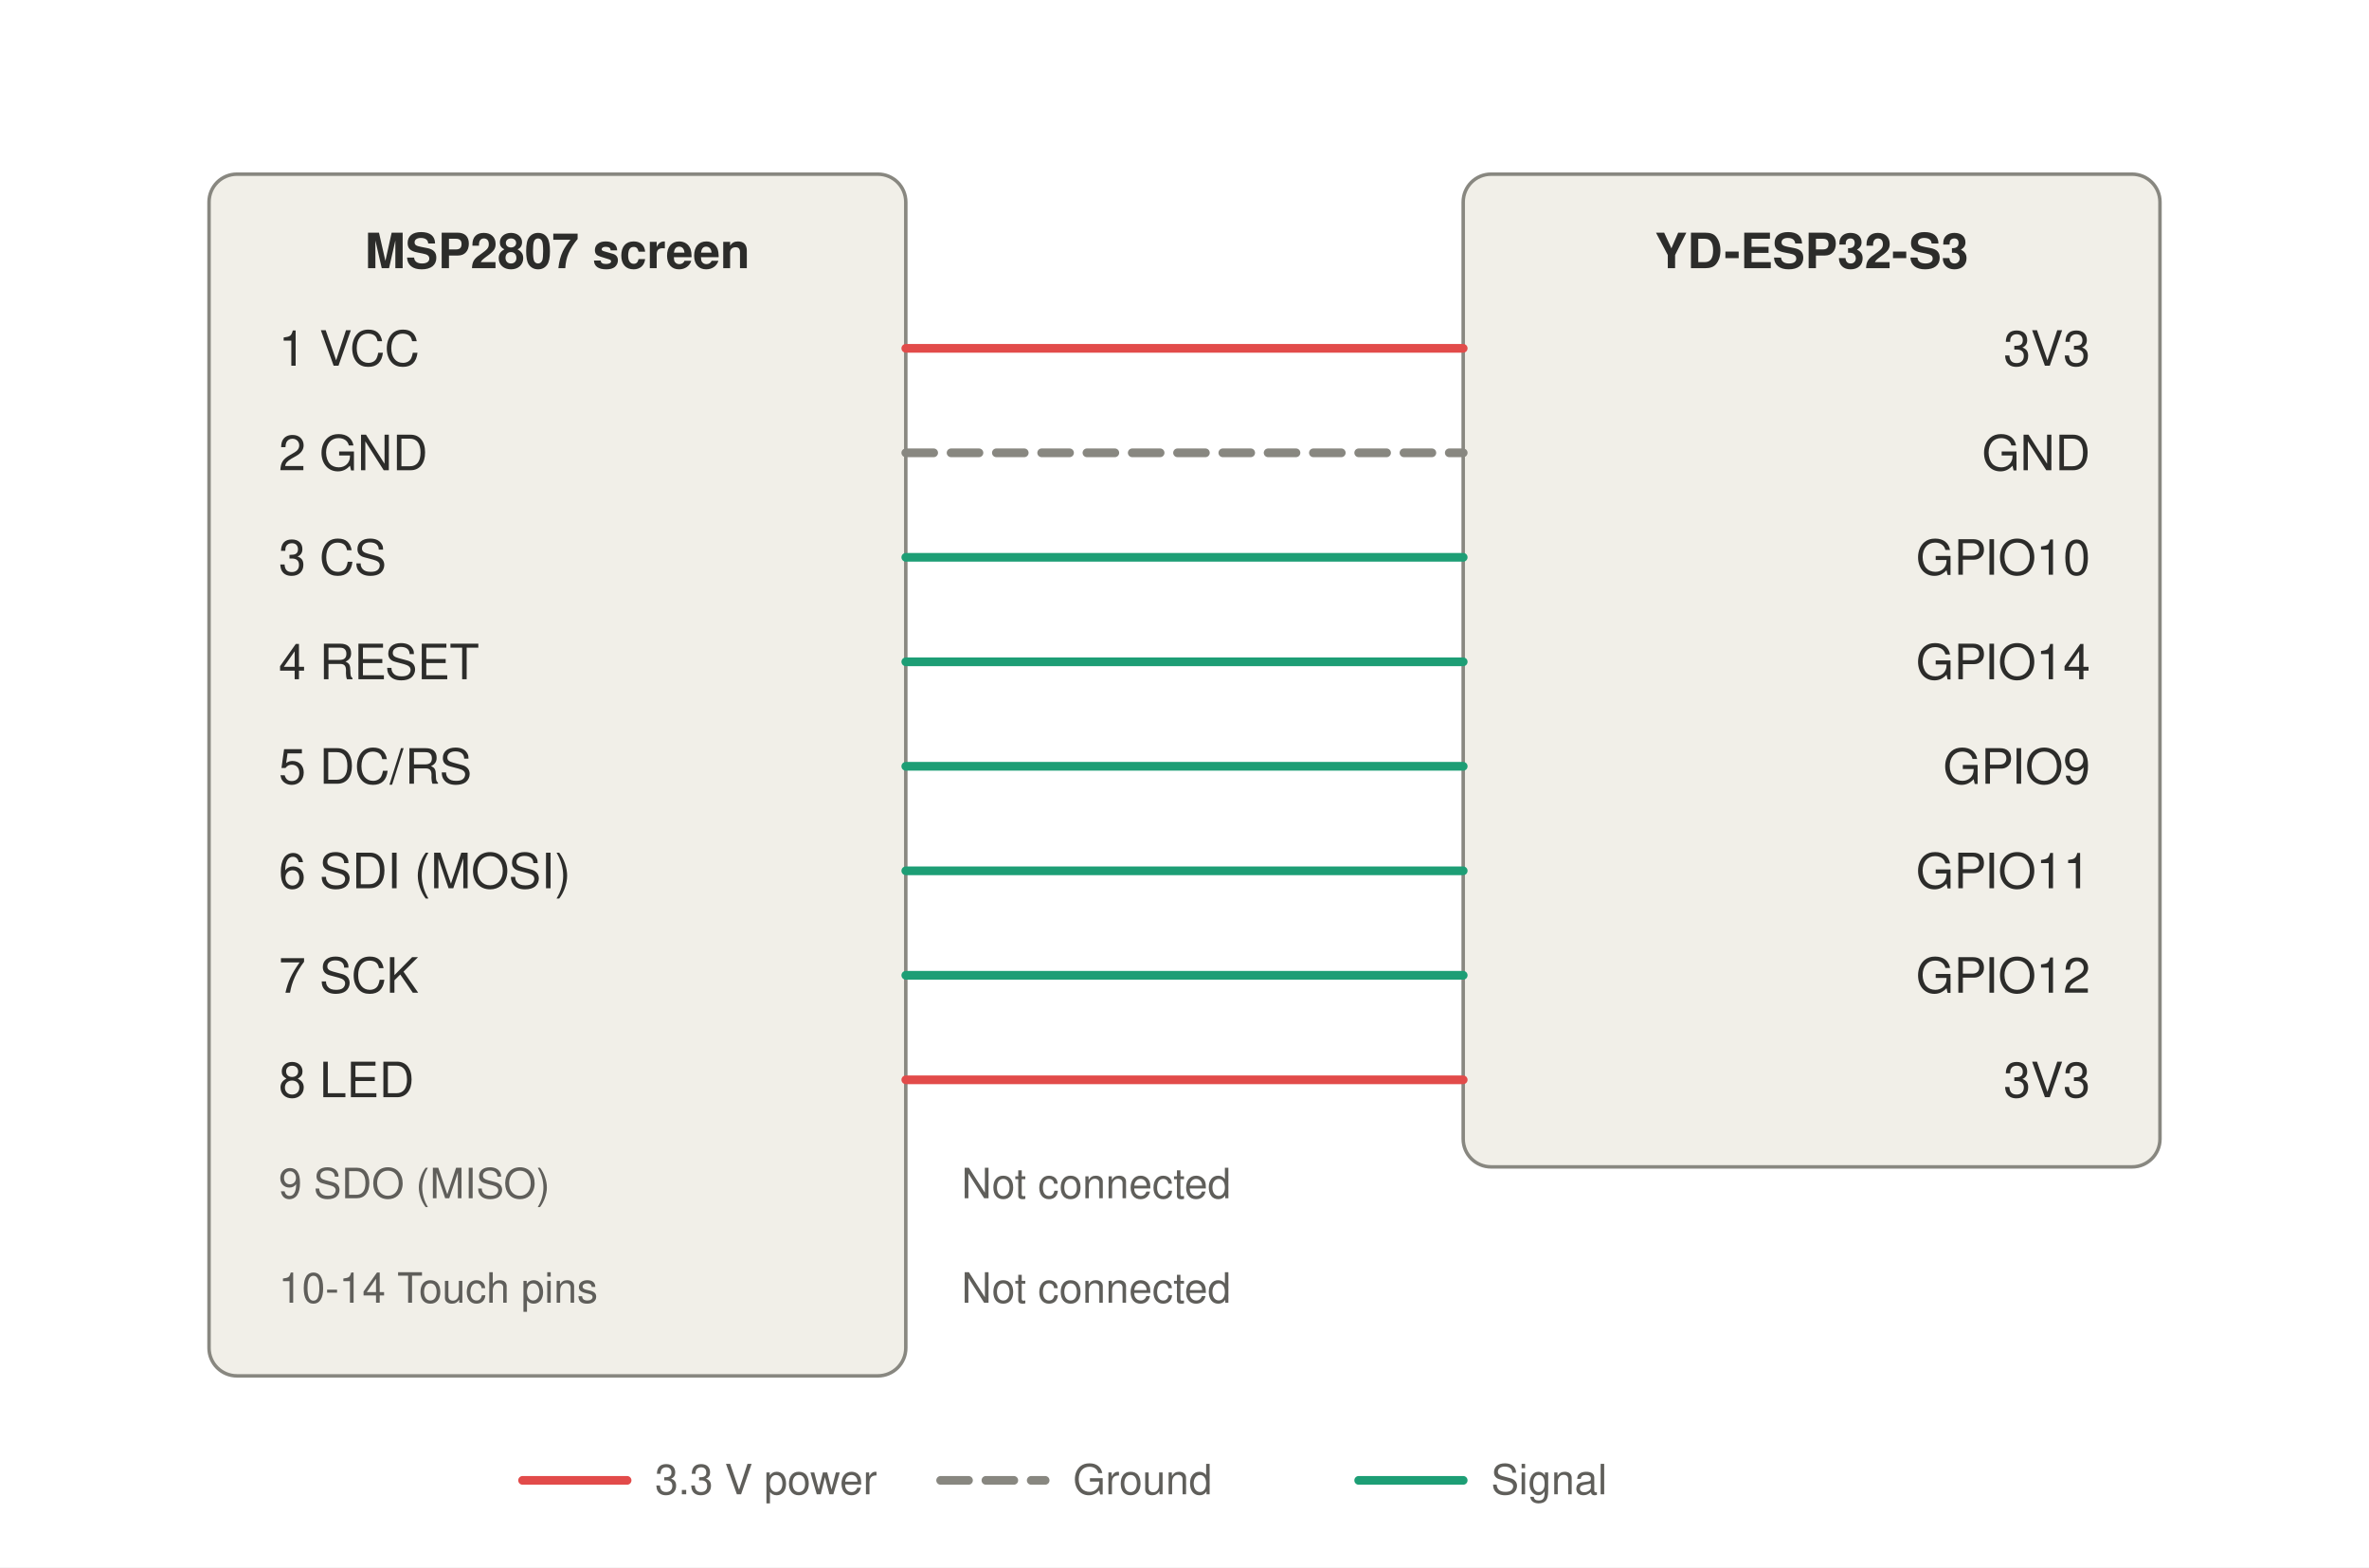
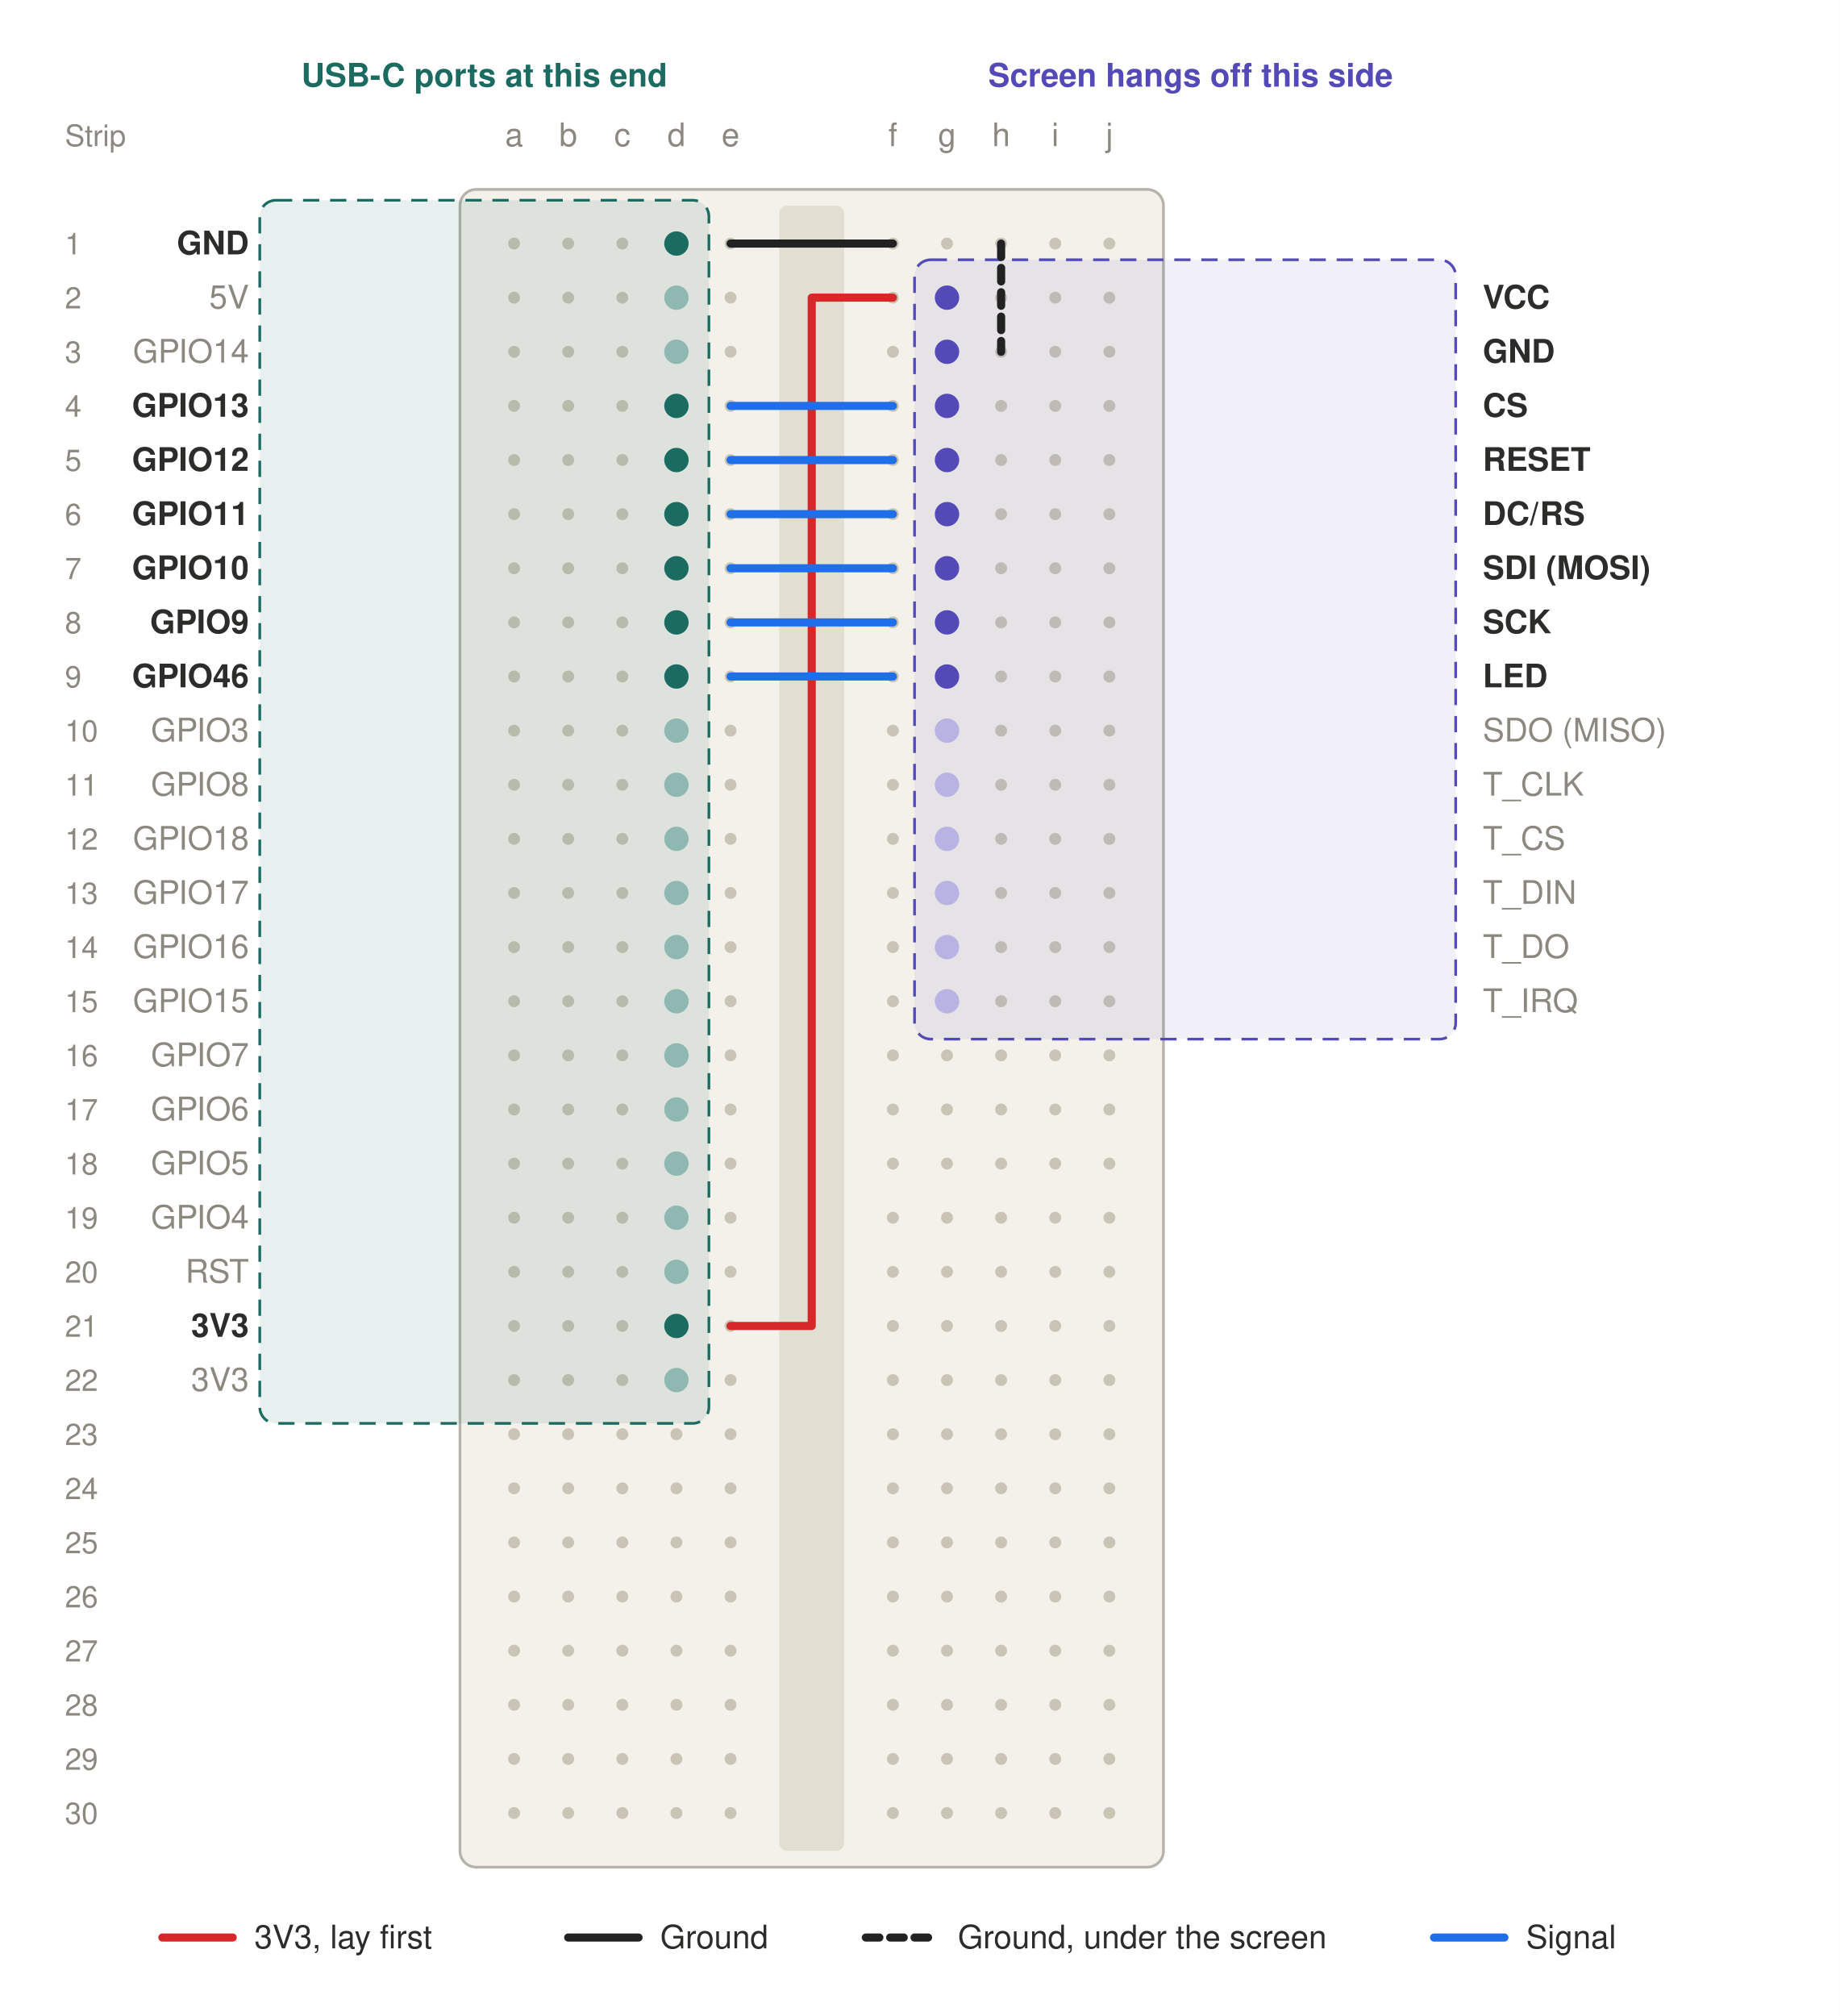
- <svg xmlns="http://www.w3.org/2000/svg" width="680" height="450" viewBox="0 0 680 450" role="img" font-family="Helvetica, Arial, sans-serif" font-size="14" fill="#2C2C2A">
-   <rect width="680" height="450" fill="#FFFFFF" />
-   <rect x="60" y="50" width="200" height="345" rx="8" fill="#F1EFE8" stroke="#888780" />
-   <rect x="420" y="50" width="200" height="285" rx="8" fill="#F1EFE8" stroke="#888780" />
-   <text x="160" y="77" text-anchor="middle" font-weight="bold">MSP2807 screen</text>
-   <text x="520" y="77" text-anchor="middle" font-weight="bold">YD-ESP32-S3</text>
-   <g stroke-width="2.5" stroke-linecap="round">
-     <line x1="260" y1="100" x2="420" y2="100" stroke="#E24B4A" />
-     <line x1="260" y1="130" x2="420" y2="130" stroke="#888780" stroke-dasharray="8 5" />
-     <line x1="260" y1="160" x2="420" y2="160" stroke="#1D9E75" />
-     <line x1="260" y1="190" x2="420" y2="190" stroke="#1D9E75" />
-     <line x1="260" y1="220" x2="420" y2="220" stroke="#1D9E75" />
-     <line x1="260" y1="250" x2="420" y2="250" stroke="#1D9E75" />
-     <line x1="260" y1="280" x2="420" y2="280" stroke="#1D9E75" />
-     <line x1="260" y1="310" x2="420" y2="310" stroke="#E24B4A" />
-   </g>
-   <g>
-     <text x="80" y="105">1  VCC</text>
-     <text x="80" y="135">2  GND</text>
-     <text x="80" y="165">3  CS</text>
-     <text x="80" y="195">4  RESET</text>
-     <text x="80" y="225">5  DC/RS</text>
-     <text x="80" y="255">6  SDI (MOSI)</text>
-     <text x="80" y="285">7  SCK</text>
-     <text x="80" y="315">8  LED</text>
-   </g>
-   <g font-size="12" fill="#5F5E5A">
-     <text x="80" y="344">9  SDO (MISO)</text>
-     <text x="80" y="374">10-14  Touch pins</text>
-     <text x="276" y="344">Not connected</text>
-     <text x="276" y="374">Not connected</text>
-   </g>
-   <g text-anchor="end">
-     <text x="600" y="105">3V3</text>
-     <text x="600" y="135">GND</text>
-     <text x="600" y="165">GPIO10</text>
-     <text x="600" y="195">GPIO14</text>
-     <text x="600" y="225">GPIO9</text>
-     <text x="600" y="255">GPIO11</text>
-     <text x="600" y="285">GPIO12</text>
-     <text x="600" y="315">3V3</text>
-   </g>
-   <g stroke-width="2.5" stroke-linecap="round">
-     <line x1="150" y1="425" x2="180" y2="425" stroke="#E24B4A" />
-     <line x1="270" y1="425" x2="300" y2="425" stroke="#888780" stroke-dasharray="8 5" />
-     <line x1="390" y1="425" x2="420" y2="425" stroke="#1D9E75" />
-   </g>
-   <g font-size="12" fill="#5F5E5A">
-     <text x="188" y="429">3.3 V power</text>
-     <text x="308" y="429">Ground</text>
-     <text x="428" y="429">Signal</text>
-   </g>
+ <svg xmlns="http://www.w3.org/2000/svg" width="680" height="745" viewBox="0 0 680 745" role="img" font-family="Helvetica, Arial, sans-serif">
+   <rect width="680" height="745" fill="#FFFFFF" />
+   <rect x="170" y="70" width="260" height="620" rx="6" fill="#F3F1EA" stroke="#B4B2A9" />
+   <rect x="288" y="76" width="24" height="608" rx="3" fill="#E2DED2" />
+   <text x="190" y="54" font-size="12" text-anchor="middle" fill="#8A887F" font-weight="normal">a</text>
+   <circle cx="190" cy="90" r="2.2" fill="#C9C4B5" />
+   <circle cx="190" cy="110" r="2.2" fill="#C9C4B5" />
+   <circle cx="190" cy="130" r="2.2" fill="#C9C4B5" />
+   <circle cx="190" cy="150" r="2.2" fill="#C9C4B5" />
+   <circle cx="190" cy="170" r="2.2" fill="#C9C4B5" />
+   <circle cx="190" cy="190" r="2.2" fill="#C9C4B5" />
+   <circle cx="190" cy="210" r="2.2" fill="#C9C4B5" />
+   <circle cx="190" cy="230" r="2.2" fill="#C9C4B5" />
+   <circle cx="190" cy="250" r="2.2" fill="#C9C4B5" />
+   <circle cx="190" cy="270" r="2.2" fill="#C9C4B5" />
+   <circle cx="190" cy="290" r="2.2" fill="#C9C4B5" />
+   <circle cx="190" cy="310" r="2.2" fill="#C9C4B5" />
+   <circle cx="190" cy="330" r="2.2" fill="#C9C4B5" />
+   <circle cx="190" cy="350" r="2.2" fill="#C9C4B5" />
+   <circle cx="190" cy="370" r="2.2" fill="#C9C4B5" />
+   <circle cx="190" cy="390" r="2.2" fill="#C9C4B5" />
+   <circle cx="190" cy="410" r="2.2" fill="#C9C4B5" />
+   <circle cx="190" cy="430" r="2.2" fill="#C9C4B5" />
+   <circle cx="190" cy="450" r="2.2" fill="#C9C4B5" />
+   <circle cx="190" cy="470" r="2.2" fill="#C9C4B5" />
+   <circle cx="190" cy="490" r="2.2" fill="#C9C4B5" />
+   <circle cx="190" cy="510" r="2.2" fill="#C9C4B5" />
+   <circle cx="190" cy="530" r="2.2" fill="#C9C4B5" />
+   <circle cx="190" cy="550" r="2.2" fill="#C9C4B5" />
+   <circle cx="190" cy="570" r="2.2" fill="#C9C4B5" />
+   <circle cx="190" cy="590" r="2.2" fill="#C9C4B5" />
+   <circle cx="190" cy="610" r="2.2" fill="#C9C4B5" />
+   <circle cx="190" cy="630" r="2.2" fill="#C9C4B5" />
+   <circle cx="190" cy="650" r="2.2" fill="#C9C4B5" />
+   <circle cx="190" cy="670" r="2.2" fill="#C9C4B5" />
+   <text x="210" y="54" font-size="12" text-anchor="middle" fill="#8A887F" font-weight="normal">b</text>
+   <circle cx="210" cy="90" r="2.2" fill="#C9C4B5" />
+   <circle cx="210" cy="110" r="2.2" fill="#C9C4B5" />
+   <circle cx="210" cy="130" r="2.2" fill="#C9C4B5" />
+   <circle cx="210" cy="150" r="2.2" fill="#C9C4B5" />
+   <circle cx="210" cy="170" r="2.2" fill="#C9C4B5" />
+   <circle cx="210" cy="190" r="2.2" fill="#C9C4B5" />
+   <circle cx="210" cy="210" r="2.2" fill="#C9C4B5" />
+   <circle cx="210" cy="230" r="2.2" fill="#C9C4B5" />
+   <circle cx="210" cy="250" r="2.2" fill="#C9C4B5" />
+   <circle cx="210" cy="270" r="2.2" fill="#C9C4B5" />
+   <circle cx="210" cy="290" r="2.2" fill="#C9C4B5" />
+   <circle cx="210" cy="310" r="2.2" fill="#C9C4B5" />
+   <circle cx="210" cy="330" r="2.2" fill="#C9C4B5" />
+   <circle cx="210" cy="350" r="2.2" fill="#C9C4B5" />
+   <circle cx="210" cy="370" r="2.2" fill="#C9C4B5" />
+   <circle cx="210" cy="390" r="2.2" fill="#C9C4B5" />
+   <circle cx="210" cy="410" r="2.2" fill="#C9C4B5" />
+   <circle cx="210" cy="430" r="2.2" fill="#C9C4B5" />
+   <circle cx="210" cy="450" r="2.2" fill="#C9C4B5" />
+   <circle cx="210" cy="470" r="2.2" fill="#C9C4B5" />
+   <circle cx="210" cy="490" r="2.2" fill="#C9C4B5" />
+   <circle cx="210" cy="510" r="2.2" fill="#C9C4B5" />
+   <circle cx="210" cy="530" r="2.2" fill="#C9C4B5" />
+   <circle cx="210" cy="550" r="2.2" fill="#C9C4B5" />
+   <circle cx="210" cy="570" r="2.2" fill="#C9C4B5" />
+   <circle cx="210" cy="590" r="2.2" fill="#C9C4B5" />
+   <circle cx="210" cy="610" r="2.2" fill="#C9C4B5" />
+   <circle cx="210" cy="630" r="2.2" fill="#C9C4B5" />
+   <circle cx="210" cy="650" r="2.2" fill="#C9C4B5" />
+   <circle cx="210" cy="670" r="2.2" fill="#C9C4B5" />
+   <text x="230" y="54" font-size="12" text-anchor="middle" fill="#8A887F" font-weight="normal">c</text>
+   <circle cx="230" cy="90" r="2.2" fill="#C9C4B5" />
+   <circle cx="230" cy="110" r="2.2" fill="#C9C4B5" />
+   <circle cx="230" cy="130" r="2.2" fill="#C9C4B5" />
+   <circle cx="230" cy="150" r="2.2" fill="#C9C4B5" />
+   <circle cx="230" cy="170" r="2.2" fill="#C9C4B5" />
+   <circle cx="230" cy="190" r="2.2" fill="#C9C4B5" />
+   <circle cx="230" cy="210" r="2.2" fill="#C9C4B5" />
+   <circle cx="230" cy="230" r="2.2" fill="#C9C4B5" />
+   <circle cx="230" cy="250" r="2.2" fill="#C9C4B5" />
+   <circle cx="230" cy="270" r="2.2" fill="#C9C4B5" />
+   <circle cx="230" cy="290" r="2.2" fill="#C9C4B5" />
+   <circle cx="230" cy="310" r="2.2" fill="#C9C4B5" />
+   <circle cx="230" cy="330" r="2.2" fill="#C9C4B5" />
+   <circle cx="230" cy="350" r="2.2" fill="#C9C4B5" />
+   <circle cx="230" cy="370" r="2.2" fill="#C9C4B5" />
+   <circle cx="230" cy="390" r="2.2" fill="#C9C4B5" />
+   <circle cx="230" cy="410" r="2.2" fill="#C9C4B5" />
+   <circle cx="230" cy="430" r="2.2" fill="#C9C4B5" />
+   <circle cx="230" cy="450" r="2.2" fill="#C9C4B5" />
+   <circle cx="230" cy="470" r="2.2" fill="#C9C4B5" />
+   <circle cx="230" cy="490" r="2.2" fill="#C9C4B5" />
+   <circle cx="230" cy="510" r="2.2" fill="#C9C4B5" />
+   <circle cx="230" cy="530" r="2.2" fill="#C9C4B5" />
+   <circle cx="230" cy="550" r="2.2" fill="#C9C4B5" />
+   <circle cx="230" cy="570" r="2.2" fill="#C9C4B5" />
+   <circle cx="230" cy="590" r="2.2" fill="#C9C4B5" />
+   <circle cx="230" cy="610" r="2.2" fill="#C9C4B5" />
+   <circle cx="230" cy="630" r="2.2" fill="#C9C4B5" />
+   <circle cx="230" cy="650" r="2.2" fill="#C9C4B5" />
+   <circle cx="230" cy="670" r="2.2" fill="#C9C4B5" />
+   <text x="250" y="54" font-size="12" text-anchor="middle" fill="#8A887F" font-weight="normal">d</text>
+   <circle cx="250" cy="90" r="2.2" fill="#C9C4B5" />
+   <circle cx="250" cy="110" r="2.2" fill="#C9C4B5" />
+   <circle cx="250" cy="130" r="2.2" fill="#C9C4B5" />
+   <circle cx="250" cy="150" r="2.2" fill="#C9C4B5" />
+   <circle cx="250" cy="170" r="2.2" fill="#C9C4B5" />
+   <circle cx="250" cy="190" r="2.2" fill="#C9C4B5" />
+   <circle cx="250" cy="210" r="2.2" fill="#C9C4B5" />
+   <circle cx="250" cy="230" r="2.2" fill="#C9C4B5" />
+   <circle cx="250" cy="250" r="2.2" fill="#C9C4B5" />
+   <circle cx="250" cy="270" r="2.2" fill="#C9C4B5" />
+   <circle cx="250" cy="290" r="2.2" fill="#C9C4B5" />
+   <circle cx="250" cy="310" r="2.2" fill="#C9C4B5" />
+   <circle cx="250" cy="330" r="2.2" fill="#C9C4B5" />
+   <circle cx="250" cy="350" r="2.2" fill="#C9C4B5" />
+   <circle cx="250" cy="370" r="2.2" fill="#C9C4B5" />
+   <circle cx="250" cy="390" r="2.2" fill="#C9C4B5" />
+   <circle cx="250" cy="410" r="2.2" fill="#C9C4B5" />
+   <circle cx="250" cy="430" r="2.2" fill="#C9C4B5" />
+   <circle cx="250" cy="450" r="2.2" fill="#C9C4B5" />
+   <circle cx="250" cy="470" r="2.2" fill="#C9C4B5" />
+   <circle cx="250" cy="490" r="2.2" fill="#C9C4B5" />
+   <circle cx="250" cy="510" r="2.2" fill="#C9C4B5" />
+   <circle cx="250" cy="530" r="2.2" fill="#C9C4B5" />
+   <circle cx="250" cy="550" r="2.2" fill="#C9C4B5" />
+   <circle cx="250" cy="570" r="2.2" fill="#C9C4B5" />
+   <circle cx="250" cy="590" r="2.2" fill="#C9C4B5" />
+   <circle cx="250" cy="610" r="2.2" fill="#C9C4B5" />
+   <circle cx="250" cy="630" r="2.2" fill="#C9C4B5" />
+   <circle cx="250" cy="650" r="2.2" fill="#C9C4B5" />
+   <circle cx="250" cy="670" r="2.2" fill="#C9C4B5" />
+   <text x="270" y="54" font-size="12" text-anchor="middle" fill="#8A887F" font-weight="normal">e</text>
+   <circle cx="270" cy="90" r="2.2" fill="#C9C4B5" />
+   <circle cx="270" cy="110" r="2.2" fill="#C9C4B5" />
+   <circle cx="270" cy="130" r="2.2" fill="#C9C4B5" />
+   <circle cx="270" cy="150" r="2.2" fill="#C9C4B5" />
+   <circle cx="270" cy="170" r="2.2" fill="#C9C4B5" />
+   <circle cx="270" cy="190" r="2.2" fill="#C9C4B5" />
+   <circle cx="270" cy="210" r="2.2" fill="#C9C4B5" />
+   <circle cx="270" cy="230" r="2.2" fill="#C9C4B5" />
+   <circle cx="270" cy="250" r="2.2" fill="#C9C4B5" />
+   <circle cx="270" cy="270" r="2.2" fill="#C9C4B5" />
+   <circle cx="270" cy="290" r="2.2" fill="#C9C4B5" />
+   <circle cx="270" cy="310" r="2.2" fill="#C9C4B5" />
+   <circle cx="270" cy="330" r="2.2" fill="#C9C4B5" />
+   <circle cx="270" cy="350" r="2.2" fill="#C9C4B5" />
+   <circle cx="270" cy="370" r="2.2" fill="#C9C4B5" />
+   <circle cx="270" cy="390" r="2.2" fill="#C9C4B5" />
+   <circle cx="270" cy="410" r="2.2" fill="#C9C4B5" />
+   <circle cx="270" cy="430" r="2.2" fill="#C9C4B5" />
+   <circle cx="270" cy="450" r="2.2" fill="#C9C4B5" />
+   <circle cx="270" cy="470" r="2.2" fill="#C9C4B5" />
+   <circle cx="270" cy="490" r="2.2" fill="#C9C4B5" />
+   <circle cx="270" cy="510" r="2.2" fill="#C9C4B5" />
+   <circle cx="270" cy="530" r="2.2" fill="#C9C4B5" />
+   <circle cx="270" cy="550" r="2.2" fill="#C9C4B5" />
+   <circle cx="270" cy="570" r="2.2" fill="#C9C4B5" />
+   <circle cx="270" cy="590" r="2.2" fill="#C9C4B5" />
+   <circle cx="270" cy="610" r="2.2" fill="#C9C4B5" />
+   <circle cx="270" cy="630" r="2.2" fill="#C9C4B5" />
+   <circle cx="270" cy="650" r="2.2" fill="#C9C4B5" />
+   <circle cx="270" cy="670" r="2.2" fill="#C9C4B5" />
+   <text x="330" y="54" font-size="12" text-anchor="middle" fill="#8A887F" font-weight="normal">f</text>
+   <circle cx="330" cy="90" r="2.2" fill="#C9C4B5" />
+   <circle cx="330" cy="110" r="2.2" fill="#C9C4B5" />
+   <circle cx="330" cy="130" r="2.2" fill="#C9C4B5" />
+   <circle cx="330" cy="150" r="2.2" fill="#C9C4B5" />
+   <circle cx="330" cy="170" r="2.2" fill="#C9C4B5" />
+   <circle cx="330" cy="190" r="2.2" fill="#C9C4B5" />
+   <circle cx="330" cy="210" r="2.2" fill="#C9C4B5" />
+   <circle cx="330" cy="230" r="2.2" fill="#C9C4B5" />
+   <circle cx="330" cy="250" r="2.2" fill="#C9C4B5" />
+   <circle cx="330" cy="270" r="2.2" fill="#C9C4B5" />
+   <circle cx="330" cy="290" r="2.2" fill="#C9C4B5" />
+   <circle cx="330" cy="310" r="2.2" fill="#C9C4B5" />
+   <circle cx="330" cy="330" r="2.2" fill="#C9C4B5" />
+   <circle cx="330" cy="350" r="2.2" fill="#C9C4B5" />
+   <circle cx="330" cy="370" r="2.2" fill="#C9C4B5" />
+   <circle cx="330" cy="390" r="2.2" fill="#C9C4B5" />
+   <circle cx="330" cy="410" r="2.2" fill="#C9C4B5" />
+   <circle cx="330" cy="430" r="2.2" fill="#C9C4B5" />
+   <circle cx="330" cy="450" r="2.2" fill="#C9C4B5" />
+   <circle cx="330" cy="470" r="2.2" fill="#C9C4B5" />
+   <circle cx="330" cy="490" r="2.2" fill="#C9C4B5" />
+   <circle cx="330" cy="510" r="2.2" fill="#C9C4B5" />
+   <circle cx="330" cy="530" r="2.2" fill="#C9C4B5" />
+   <circle cx="330" cy="550" r="2.2" fill="#C9C4B5" />
+   <circle cx="330" cy="570" r="2.2" fill="#C9C4B5" />
+   <circle cx="330" cy="590" r="2.2" fill="#C9C4B5" />
+   <circle cx="330" cy="610" r="2.2" fill="#C9C4B5" />
+   <circle cx="330" cy="630" r="2.2" fill="#C9C4B5" />
+   <circle cx="330" cy="650" r="2.2" fill="#C9C4B5" />
+   <circle cx="330" cy="670" r="2.2" fill="#C9C4B5" />
+   <text x="350" y="54" font-size="12" text-anchor="middle" fill="#8A887F" font-weight="normal">g</text>
+   <circle cx="350" cy="90" r="2.2" fill="#C9C4B5" />
+   <circle cx="350" cy="110" r="2.2" fill="#C9C4B5" />
+   <circle cx="350" cy="130" r="2.2" fill="#C9C4B5" />
+   <circle cx="350" cy="150" r="2.2" fill="#C9C4B5" />
+   <circle cx="350" cy="170" r="2.2" fill="#C9C4B5" />
+   <circle cx="350" cy="190" r="2.2" fill="#C9C4B5" />
+   <circle cx="350" cy="210" r="2.2" fill="#C9C4B5" />
+   <circle cx="350" cy="230" r="2.2" fill="#C9C4B5" />
+   <circle cx="350" cy="250" r="2.2" fill="#C9C4B5" />
+   <circle cx="350" cy="270" r="2.2" fill="#C9C4B5" />
+   <circle cx="350" cy="290" r="2.2" fill="#C9C4B5" />
+   <circle cx="350" cy="310" r="2.2" fill="#C9C4B5" />
+   <circle cx="350" cy="330" r="2.2" fill="#C9C4B5" />
+   <circle cx="350" cy="350" r="2.2" fill="#C9C4B5" />
+   <circle cx="350" cy="370" r="2.2" fill="#C9C4B5" />
+   <circle cx="350" cy="390" r="2.2" fill="#C9C4B5" />
+   <circle cx="350" cy="410" r="2.2" fill="#C9C4B5" />
+   <circle cx="350" cy="430" r="2.2" fill="#C9C4B5" />
+   <circle cx="350" cy="450" r="2.2" fill="#C9C4B5" />
+   <circle cx="350" cy="470" r="2.2" fill="#C9C4B5" />
+   <circle cx="350" cy="490" r="2.2" fill="#C9C4B5" />
+   <circle cx="350" cy="510" r="2.2" fill="#C9C4B5" />
+   <circle cx="350" cy="530" r="2.2" fill="#C9C4B5" />
+   <circle cx="350" cy="550" r="2.2" fill="#C9C4B5" />
+   <circle cx="350" cy="570" r="2.2" fill="#C9C4B5" />
+   <circle cx="350" cy="590" r="2.2" fill="#C9C4B5" />
+   <circle cx="350" cy="610" r="2.2" fill="#C9C4B5" />
+   <circle cx="350" cy="630" r="2.2" fill="#C9C4B5" />
+   <circle cx="350" cy="650" r="2.2" fill="#C9C4B5" />
+   <circle cx="350" cy="670" r="2.2" fill="#C9C4B5" />
+   <text x="370" y="54" font-size="12" text-anchor="middle" fill="#8A887F" font-weight="normal">h</text>
+   <circle cx="370" cy="90" r="2.2" fill="#C9C4B5" />
+   <circle cx="370" cy="110" r="2.2" fill="#C9C4B5" />
+   <circle cx="370" cy="130" r="2.2" fill="#C9C4B5" />
+   <circle cx="370" cy="150" r="2.2" fill="#C9C4B5" />
+   <circle cx="370" cy="170" r="2.2" fill="#C9C4B5" />
+   <circle cx="370" cy="190" r="2.2" fill="#C9C4B5" />
+   <circle cx="370" cy="210" r="2.2" fill="#C9C4B5" />
+   <circle cx="370" cy="230" r="2.2" fill="#C9C4B5" />
+   <circle cx="370" cy="250" r="2.2" fill="#C9C4B5" />
+   <circle cx="370" cy="270" r="2.2" fill="#C9C4B5" />
+   <circle cx="370" cy="290" r="2.2" fill="#C9C4B5" />
+   <circle cx="370" cy="310" r="2.2" fill="#C9C4B5" />
+   <circle cx="370" cy="330" r="2.2" fill="#C9C4B5" />
+   <circle cx="370" cy="350" r="2.2" fill="#C9C4B5" />
+   <circle cx="370" cy="370" r="2.2" fill="#C9C4B5" />
+   <circle cx="370" cy="390" r="2.2" fill="#C9C4B5" />
+   <circle cx="370" cy="410" r="2.2" fill="#C9C4B5" />
+   <circle cx="370" cy="430" r="2.2" fill="#C9C4B5" />
+   <circle cx="370" cy="450" r="2.2" fill="#C9C4B5" />
+   <circle cx="370" cy="470" r="2.2" fill="#C9C4B5" />
+   <circle cx="370" cy="490" r="2.2" fill="#C9C4B5" />
+   <circle cx="370" cy="510" r="2.2" fill="#C9C4B5" />
+   <circle cx="370" cy="530" r="2.2" fill="#C9C4B5" />
+   <circle cx="370" cy="550" r="2.2" fill="#C9C4B5" />
+   <circle cx="370" cy="570" r="2.2" fill="#C9C4B5" />
+   <circle cx="370" cy="590" r="2.2" fill="#C9C4B5" />
+   <circle cx="370" cy="610" r="2.2" fill="#C9C4B5" />
+   <circle cx="370" cy="630" r="2.2" fill="#C9C4B5" />
+   <circle cx="370" cy="650" r="2.2" fill="#C9C4B5" />
+   <circle cx="370" cy="670" r="2.2" fill="#C9C4B5" />
+   <text x="390" y="54" font-size="12" text-anchor="middle" fill="#8A887F" font-weight="normal">i</text>
+   <circle cx="390" cy="90" r="2.2" fill="#C9C4B5" />
+   <circle cx="390" cy="110" r="2.2" fill="#C9C4B5" />
+   <circle cx="390" cy="130" r="2.2" fill="#C9C4B5" />
+   <circle cx="390" cy="150" r="2.2" fill="#C9C4B5" />
+   <circle cx="390" cy="170" r="2.2" fill="#C9C4B5" />
+   <circle cx="390" cy="190" r="2.2" fill="#C9C4B5" />
+   <circle cx="390" cy="210" r="2.2" fill="#C9C4B5" />
+   <circle cx="390" cy="230" r="2.2" fill="#C9C4B5" />
+   <circle cx="390" cy="250" r="2.2" fill="#C9C4B5" />
+   <circle cx="390" cy="270" r="2.2" fill="#C9C4B5" />
+   <circle cx="390" cy="290" r="2.2" fill="#C9C4B5" />
+   <circle cx="390" cy="310" r="2.2" fill="#C9C4B5" />
+   <circle cx="390" cy="330" r="2.2" fill="#C9C4B5" />
+   <circle cx="390" cy="350" r="2.2" fill="#C9C4B5" />
+   <circle cx="390" cy="370" r="2.2" fill="#C9C4B5" />
+   <circle cx="390" cy="390" r="2.2" fill="#C9C4B5" />
+   <circle cx="390" cy="410" r="2.2" fill="#C9C4B5" />
+   <circle cx="390" cy="430" r="2.2" fill="#C9C4B5" />
+   <circle cx="390" cy="450" r="2.2" fill="#C9C4B5" />
+   <circle cx="390" cy="470" r="2.2" fill="#C9C4B5" />
+   <circle cx="390" cy="490" r="2.2" fill="#C9C4B5" />
+   <circle cx="390" cy="510" r="2.2" fill="#C9C4B5" />
+   <circle cx="390" cy="530" r="2.2" fill="#C9C4B5" />
+   <circle cx="390" cy="550" r="2.2" fill="#C9C4B5" />
+   <circle cx="390" cy="570" r="2.2" fill="#C9C4B5" />
+   <circle cx="390" cy="590" r="2.2" fill="#C9C4B5" />
+   <circle cx="390" cy="610" r="2.2" fill="#C9C4B5" />
+   <circle cx="390" cy="630" r="2.2" fill="#C9C4B5" />
+   <circle cx="390" cy="650" r="2.2" fill="#C9C4B5" />
+   <circle cx="390" cy="670" r="2.2" fill="#C9C4B5" />
+   <text x="410" y="54" font-size="12" text-anchor="middle" fill="#8A887F" font-weight="normal">j</text>
+   <circle cx="410" cy="90" r="2.2" fill="#C9C4B5" />
+   <circle cx="410" cy="110" r="2.2" fill="#C9C4B5" />
+   <circle cx="410" cy="130" r="2.2" fill="#C9C4B5" />
+   <circle cx="410" cy="150" r="2.2" fill="#C9C4B5" />
+   <circle cx="410" cy="170" r="2.2" fill="#C9C4B5" />
+   <circle cx="410" cy="190" r="2.2" fill="#C9C4B5" />
+   <circle cx="410" cy="210" r="2.2" fill="#C9C4B5" />
+   <circle cx="410" cy="230" r="2.2" fill="#C9C4B5" />
+   <circle cx="410" cy="250" r="2.2" fill="#C9C4B5" />
+   <circle cx="410" cy="270" r="2.2" fill="#C9C4B5" />
+   <circle cx="410" cy="290" r="2.2" fill="#C9C4B5" />
+   <circle cx="410" cy="310" r="2.2" fill="#C9C4B5" />
+   <circle cx="410" cy="330" r="2.2" fill="#C9C4B5" />
+   <circle cx="410" cy="350" r="2.2" fill="#C9C4B5" />
+   <circle cx="410" cy="370" r="2.2" fill="#C9C4B5" />
+   <circle cx="410" cy="390" r="2.2" fill="#C9C4B5" />
+   <circle cx="410" cy="410" r="2.2" fill="#C9C4B5" />
+   <circle cx="410" cy="430" r="2.2" fill="#C9C4B5" />
+   <circle cx="410" cy="450" r="2.2" fill="#C9C4B5" />
+   <circle cx="410" cy="470" r="2.2" fill="#C9C4B5" />
+   <circle cx="410" cy="490" r="2.2" fill="#C9C4B5" />
+   <circle cx="410" cy="510" r="2.2" fill="#C9C4B5" />
+   <circle cx="410" cy="530" r="2.2" fill="#C9C4B5" />
+   <circle cx="410" cy="550" r="2.2" fill="#C9C4B5" />
+   <circle cx="410" cy="570" r="2.2" fill="#C9C4B5" />
+   <circle cx="410" cy="590" r="2.2" fill="#C9C4B5" />
+   <circle cx="410" cy="610" r="2.2" fill="#C9C4B5" />
+   <circle cx="410" cy="630" r="2.2" fill="#C9C4B5" />
+   <circle cx="410" cy="650" r="2.2" fill="#C9C4B5" />
+   <circle cx="410" cy="670" r="2.2" fill="#C9C4B5" />
+   <rect x="96" y="74" width="166" height="452" rx="6" fill="#1B6B61" fill-opacity="0.10" stroke="#1B6B61" stroke-dasharray="6 4" />
+   <rect x="338" y="96" width="200" height="288" rx="6" fill="#534AB7" fill-opacity="0.08" stroke="#534AB7" stroke-dasharray="6 4" />
+   <text x="179" y="32" font-size="12" text-anchor="middle" fill="#1B6B61" font-weight="bold">USB-C ports at this end</text>
+   <text x="440" y="32" font-size="12" text-anchor="middle" fill="#534AB7" font-weight="bold">Screen hangs off this side</text>
+   <polyline points="270,490 300,490 300,110 330,110" fill="none" stroke="#D62828" stroke-width="3" stroke-linecap="round" stroke-linejoin="round" />
+   <polyline points="370,90 370,130" fill="none" stroke="#222222" stroke-width="3" stroke-linecap="round" stroke-linejoin="round" stroke-dasharray="5 4" />
+   <polyline points="270,90 330,90" fill="none" stroke="#222222" stroke-width="3" stroke-linecap="round" stroke-linejoin="round" />
+   <polyline points="270,150 330,150" fill="none" stroke="#1F6FEB" stroke-width="3" stroke-linecap="round" stroke-linejoin="round" />
+   <polyline points="270,170 330,170" fill="none" stroke="#1F6FEB" stroke-width="3" stroke-linecap="round" stroke-linejoin="round" />
+   <polyline points="270,190 330,190" fill="none" stroke="#1F6FEB" stroke-width="3" stroke-linecap="round" stroke-linejoin="round" />
+   <polyline points="270,210 330,210" fill="none" stroke="#1F6FEB" stroke-width="3" stroke-linecap="round" stroke-linejoin="round" />
+   <polyline points="270,230 330,230" fill="none" stroke="#1F6FEB" stroke-width="3" stroke-linecap="round" stroke-linejoin="round" />
+   <polyline points="270,250 330,250" fill="none" stroke="#1F6FEB" stroke-width="3" stroke-linecap="round" stroke-linejoin="round" />
+   <circle cx="250" cy="90" r="4.5" fill="#1B6B61" />
+   <text x="92" y="94" font-size="12" text-anchor="end" fill="#2C2C2A" font-weight="bold">GND</text>
+   <circle cx="250" cy="110" r="4.5" fill="#8FB8B2" />
+   <text x="92" y="114" font-size="12" text-anchor="end" fill="#8A887F" font-weight="normal">5V</text>
+   <circle cx="250" cy="130" r="4.5" fill="#8FB8B2" />
+   <text x="92" y="134" font-size="12" text-anchor="end" fill="#8A887F" font-weight="normal">GPIO14</text>
+   <circle cx="250" cy="150" r="4.5" fill="#1B6B61" />
+   <text x="92" y="154" font-size="12" text-anchor="end" fill="#2C2C2A" font-weight="bold">GPIO13</text>
+   <circle cx="250" cy="170" r="4.5" fill="#1B6B61" />
+   <text x="92" y="174" font-size="12" text-anchor="end" fill="#2C2C2A" font-weight="bold">GPIO12</text>
+   <circle cx="250" cy="190" r="4.5" fill="#1B6B61" />
+   <text x="92" y="194" font-size="12" text-anchor="end" fill="#2C2C2A" font-weight="bold">GPIO11</text>
+   <circle cx="250" cy="210" r="4.5" fill="#1B6B61" />
+   <text x="92" y="214" font-size="12" text-anchor="end" fill="#2C2C2A" font-weight="bold">GPIO10</text>
+   <circle cx="250" cy="230" r="4.5" fill="#1B6B61" />
+   <text x="92" y="234" font-size="12" text-anchor="end" fill="#2C2C2A" font-weight="bold">GPIO9</text>
+   <circle cx="250" cy="250" r="4.5" fill="#1B6B61" />
+   <text x="92" y="254" font-size="12" text-anchor="end" fill="#2C2C2A" font-weight="bold">GPIO46</text>
+   <circle cx="250" cy="270" r="4.5" fill="#8FB8B2" />
+   <text x="92" y="274" font-size="12" text-anchor="end" fill="#8A887F" font-weight="normal">GPIO3</text>
+   <circle cx="250" cy="290" r="4.5" fill="#8FB8B2" />
+   <text x="92" y="294" font-size="12" text-anchor="end" fill="#8A887F" font-weight="normal">GPIO8</text>
+   <circle cx="250" cy="310" r="4.5" fill="#8FB8B2" />
+   <text x="92" y="314" font-size="12" text-anchor="end" fill="#8A887F" font-weight="normal">GPIO18</text>
+   <circle cx="250" cy="330" r="4.5" fill="#8FB8B2" />
+   <text x="92" y="334" font-size="12" text-anchor="end" fill="#8A887F" font-weight="normal">GPIO17</text>
+   <circle cx="250" cy="350" r="4.5" fill="#8FB8B2" />
+   <text x="92" y="354" font-size="12" text-anchor="end" fill="#8A887F" font-weight="normal">GPIO16</text>
+   <circle cx="250" cy="370" r="4.5" fill="#8FB8B2" />
+   <text x="92" y="374" font-size="12" text-anchor="end" fill="#8A887F" font-weight="normal">GPIO15</text>
+   <circle cx="250" cy="390" r="4.5" fill="#8FB8B2" />
+   <text x="92" y="394" font-size="12" text-anchor="end" fill="#8A887F" font-weight="normal">GPIO7</text>
+   <circle cx="250" cy="410" r="4.5" fill="#8FB8B2" />
+   <text x="92" y="414" font-size="12" text-anchor="end" fill="#8A887F" font-weight="normal">GPIO6</text>
+   <circle cx="250" cy="430" r="4.5" fill="#8FB8B2" />
+   <text x="92" y="434" font-size="12" text-anchor="end" fill="#8A887F" font-weight="normal">GPIO5</text>
+   <circle cx="250" cy="450" r="4.5" fill="#8FB8B2" />
+   <text x="92" y="454" font-size="12" text-anchor="end" fill="#8A887F" font-weight="normal">GPIO4</text>
+   <circle cx="250" cy="470" r="4.5" fill="#8FB8B2" />
+   <text x="92" y="474" font-size="12" text-anchor="end" fill="#8A887F" font-weight="normal">RST</text>
+   <circle cx="250" cy="490" r="4.5" fill="#1B6B61" />
+   <text x="92" y="494" font-size="12" text-anchor="end" fill="#2C2C2A" font-weight="bold">3V3</text>
+   <circle cx="250" cy="510" r="4.5" fill="#8FB8B2" />
+   <text x="92" y="514" font-size="12" text-anchor="end" fill="#8A887F" font-weight="normal">3V3</text>
+   <text x="24" y="94" font-size="11" text-anchor="start" fill="#8A887F" font-weight="normal">1</text>
+   <text x="24" y="114" font-size="11" text-anchor="start" fill="#8A887F" font-weight="normal">2</text>
+   <text x="24" y="134" font-size="11" text-anchor="start" fill="#8A887F" font-weight="normal">3</text>
+   <text x="24" y="154" font-size="11" text-anchor="start" fill="#8A887F" font-weight="normal">4</text>
+   <text x="24" y="174" font-size="11" text-anchor="start" fill="#8A887F" font-weight="normal">5</text>
+   <text x="24" y="194" font-size="11" text-anchor="start" fill="#8A887F" font-weight="normal">6</text>
+   <text x="24" y="214" font-size="11" text-anchor="start" fill="#8A887F" font-weight="normal">7</text>
+   <text x="24" y="234" font-size="11" text-anchor="start" fill="#8A887F" font-weight="normal">8</text>
+   <text x="24" y="254" font-size="11" text-anchor="start" fill="#8A887F" font-weight="normal">9</text>
+   <text x="24" y="274" font-size="11" text-anchor="start" fill="#8A887F" font-weight="normal">10</text>
+   <text x="24" y="294" font-size="11" text-anchor="start" fill="#8A887F" font-weight="normal">11</text>
+   <text x="24" y="314" font-size="11" text-anchor="start" fill="#8A887F" font-weight="normal">12</text>
+   <text x="24" y="334" font-size="11" text-anchor="start" fill="#8A887F" font-weight="normal">13</text>
+   <text x="24" y="354" font-size="11" text-anchor="start" fill="#8A887F" font-weight="normal">14</text>
+   <text x="24" y="374" font-size="11" text-anchor="start" fill="#8A887F" font-weight="normal">15</text>
+   <text x="24" y="394" font-size="11" text-anchor="start" fill="#8A887F" font-weight="normal">16</text>
+   <text x="24" y="414" font-size="11" text-anchor="start" fill="#8A887F" font-weight="normal">17</text>
+   <text x="24" y="434" font-size="11" text-anchor="start" fill="#8A887F" font-weight="normal">18</text>
+   <text x="24" y="454" font-size="11" text-anchor="start" fill="#8A887F" font-weight="normal">19</text>
+   <text x="24" y="474" font-size="11" text-anchor="start" fill="#8A887F" font-weight="normal">20</text>
+   <text x="24" y="494" font-size="11" text-anchor="start" fill="#8A887F" font-weight="normal">21</text>
+   <text x="24" y="514" font-size="11" text-anchor="start" fill="#8A887F" font-weight="normal">22</text>
+   <text x="24" y="534" font-size="11" text-anchor="start" fill="#8A887F" font-weight="normal">23</text>
+   <text x="24" y="554" font-size="11" text-anchor="start" fill="#8A887F" font-weight="normal">24</text>
+   <text x="24" y="574" font-size="11" text-anchor="start" fill="#8A887F" font-weight="normal">25</text>
+   <text x="24" y="594" font-size="11" text-anchor="start" fill="#8A887F" font-weight="normal">26</text>
+   <text x="24" y="614" font-size="11" text-anchor="start" fill="#8A887F" font-weight="normal">27</text>
+   <text x="24" y="634" font-size="11" text-anchor="start" fill="#8A887F" font-weight="normal">28</text>
+   <text x="24" y="654" font-size="11" text-anchor="start" fill="#8A887F" font-weight="normal">29</text>
+   <text x="24" y="674" font-size="11" text-anchor="start" fill="#8A887F" font-weight="normal">30</text>
+   <text x="24" y="54" font-size="11" text-anchor="start" fill="#8A887F" font-weight="normal">Strip</text>
+   <circle cx="350" cy="110" r="4.5" fill="#534AB7" />
+   <text x="548" y="114" font-size="12" text-anchor="start" fill="#2C2C2A" font-weight="bold">VCC</text>
+   <circle cx="350" cy="130" r="4.5" fill="#534AB7" />
+   <text x="548" y="134" font-size="12" text-anchor="start" fill="#2C2C2A" font-weight="bold">GND</text>
+   <circle cx="350" cy="150" r="4.5" fill="#534AB7" />
+   <text x="548" y="154" font-size="12" text-anchor="start" fill="#2C2C2A" font-weight="bold">CS</text>
+   <circle cx="350" cy="170" r="4.5" fill="#534AB7" />
+   <text x="548" y="174" font-size="12" text-anchor="start" fill="#2C2C2A" font-weight="bold">RESET</text>
+   <circle cx="350" cy="190" r="4.5" fill="#534AB7" />
+   <text x="548" y="194" font-size="12" text-anchor="start" fill="#2C2C2A" font-weight="bold">DC/RS</text>
+   <circle cx="350" cy="210" r="4.5" fill="#534AB7" />
+   <text x="548" y="214" font-size="12" text-anchor="start" fill="#2C2C2A" font-weight="bold">SDI (MOSI)</text>
+   <circle cx="350" cy="230" r="4.5" fill="#534AB7" />
+   <text x="548" y="234" font-size="12" text-anchor="start" fill="#2C2C2A" font-weight="bold">SCK</text>
+   <circle cx="350" cy="250" r="4.5" fill="#534AB7" />
+   <text x="548" y="254" font-size="12" text-anchor="start" fill="#2C2C2A" font-weight="bold">LED</text>
+   <circle cx="350" cy="270" r="4.5" fill="#B8B3E2" />
+   <text x="548" y="274" font-size="12" text-anchor="start" fill="#8A887F" font-weight="normal">SDO (MISO)</text>
+   <circle cx="350" cy="290" r="4.5" fill="#B8B3E2" />
+   <text x="548" y="294" font-size="12" text-anchor="start" fill="#8A887F" font-weight="normal">T_CLK</text>
+   <circle cx="350" cy="310" r="4.5" fill="#B8B3E2" />
+   <text x="548" y="314" font-size="12" text-anchor="start" fill="#8A887F" font-weight="normal">T_CS</text>
+   <circle cx="350" cy="330" r="4.5" fill="#B8B3E2" />
+   <text x="548" y="334" font-size="12" text-anchor="start" fill="#8A887F" font-weight="normal">T_DIN</text>
+   <circle cx="350" cy="350" r="4.5" fill="#B8B3E2" />
+   <text x="548" y="354" font-size="12" text-anchor="start" fill="#8A887F" font-weight="normal">T_DO</text>
+   <circle cx="350" cy="370" r="4.5" fill="#B8B3E2" />
+   <text x="548" y="374" font-size="12" text-anchor="start" fill="#8A887F" font-weight="normal">T_IRQ</text>
+   <polyline points="60,716 86,716" fill="none" stroke="#D62828" stroke-width="3" stroke-linecap="round" stroke-linejoin="round" />
+   <text x="94" y="720" font-size="12" text-anchor="start" fill="#2C2C2A" font-weight="normal">3V3, lay first</text>
+   <polyline points="210,716 236,716" fill="none" stroke="#222222" stroke-width="3" stroke-linecap="round" stroke-linejoin="round" />
+   <text x="244" y="720" font-size="12" text-anchor="start" fill="#2C2C2A" font-weight="normal">Ground</text>
+   <polyline points="320,716 346,716" fill="none" stroke="#222222" stroke-width="3" stroke-linecap="round" stroke-linejoin="round" stroke-dasharray="5 4" />
+   <text x="354" y="720" font-size="12" text-anchor="start" fill="#2C2C2A" font-weight="normal">Ground, under the screen</text>
+   <polyline points="530,716 556,716" fill="none" stroke="#1F6FEB" stroke-width="3" stroke-linecap="round" stroke-linejoin="round" />
+   <text x="564" y="720" font-size="12" text-anchor="start" fill="#2C2C2A" font-weight="normal">Signal</text>
</svg>
